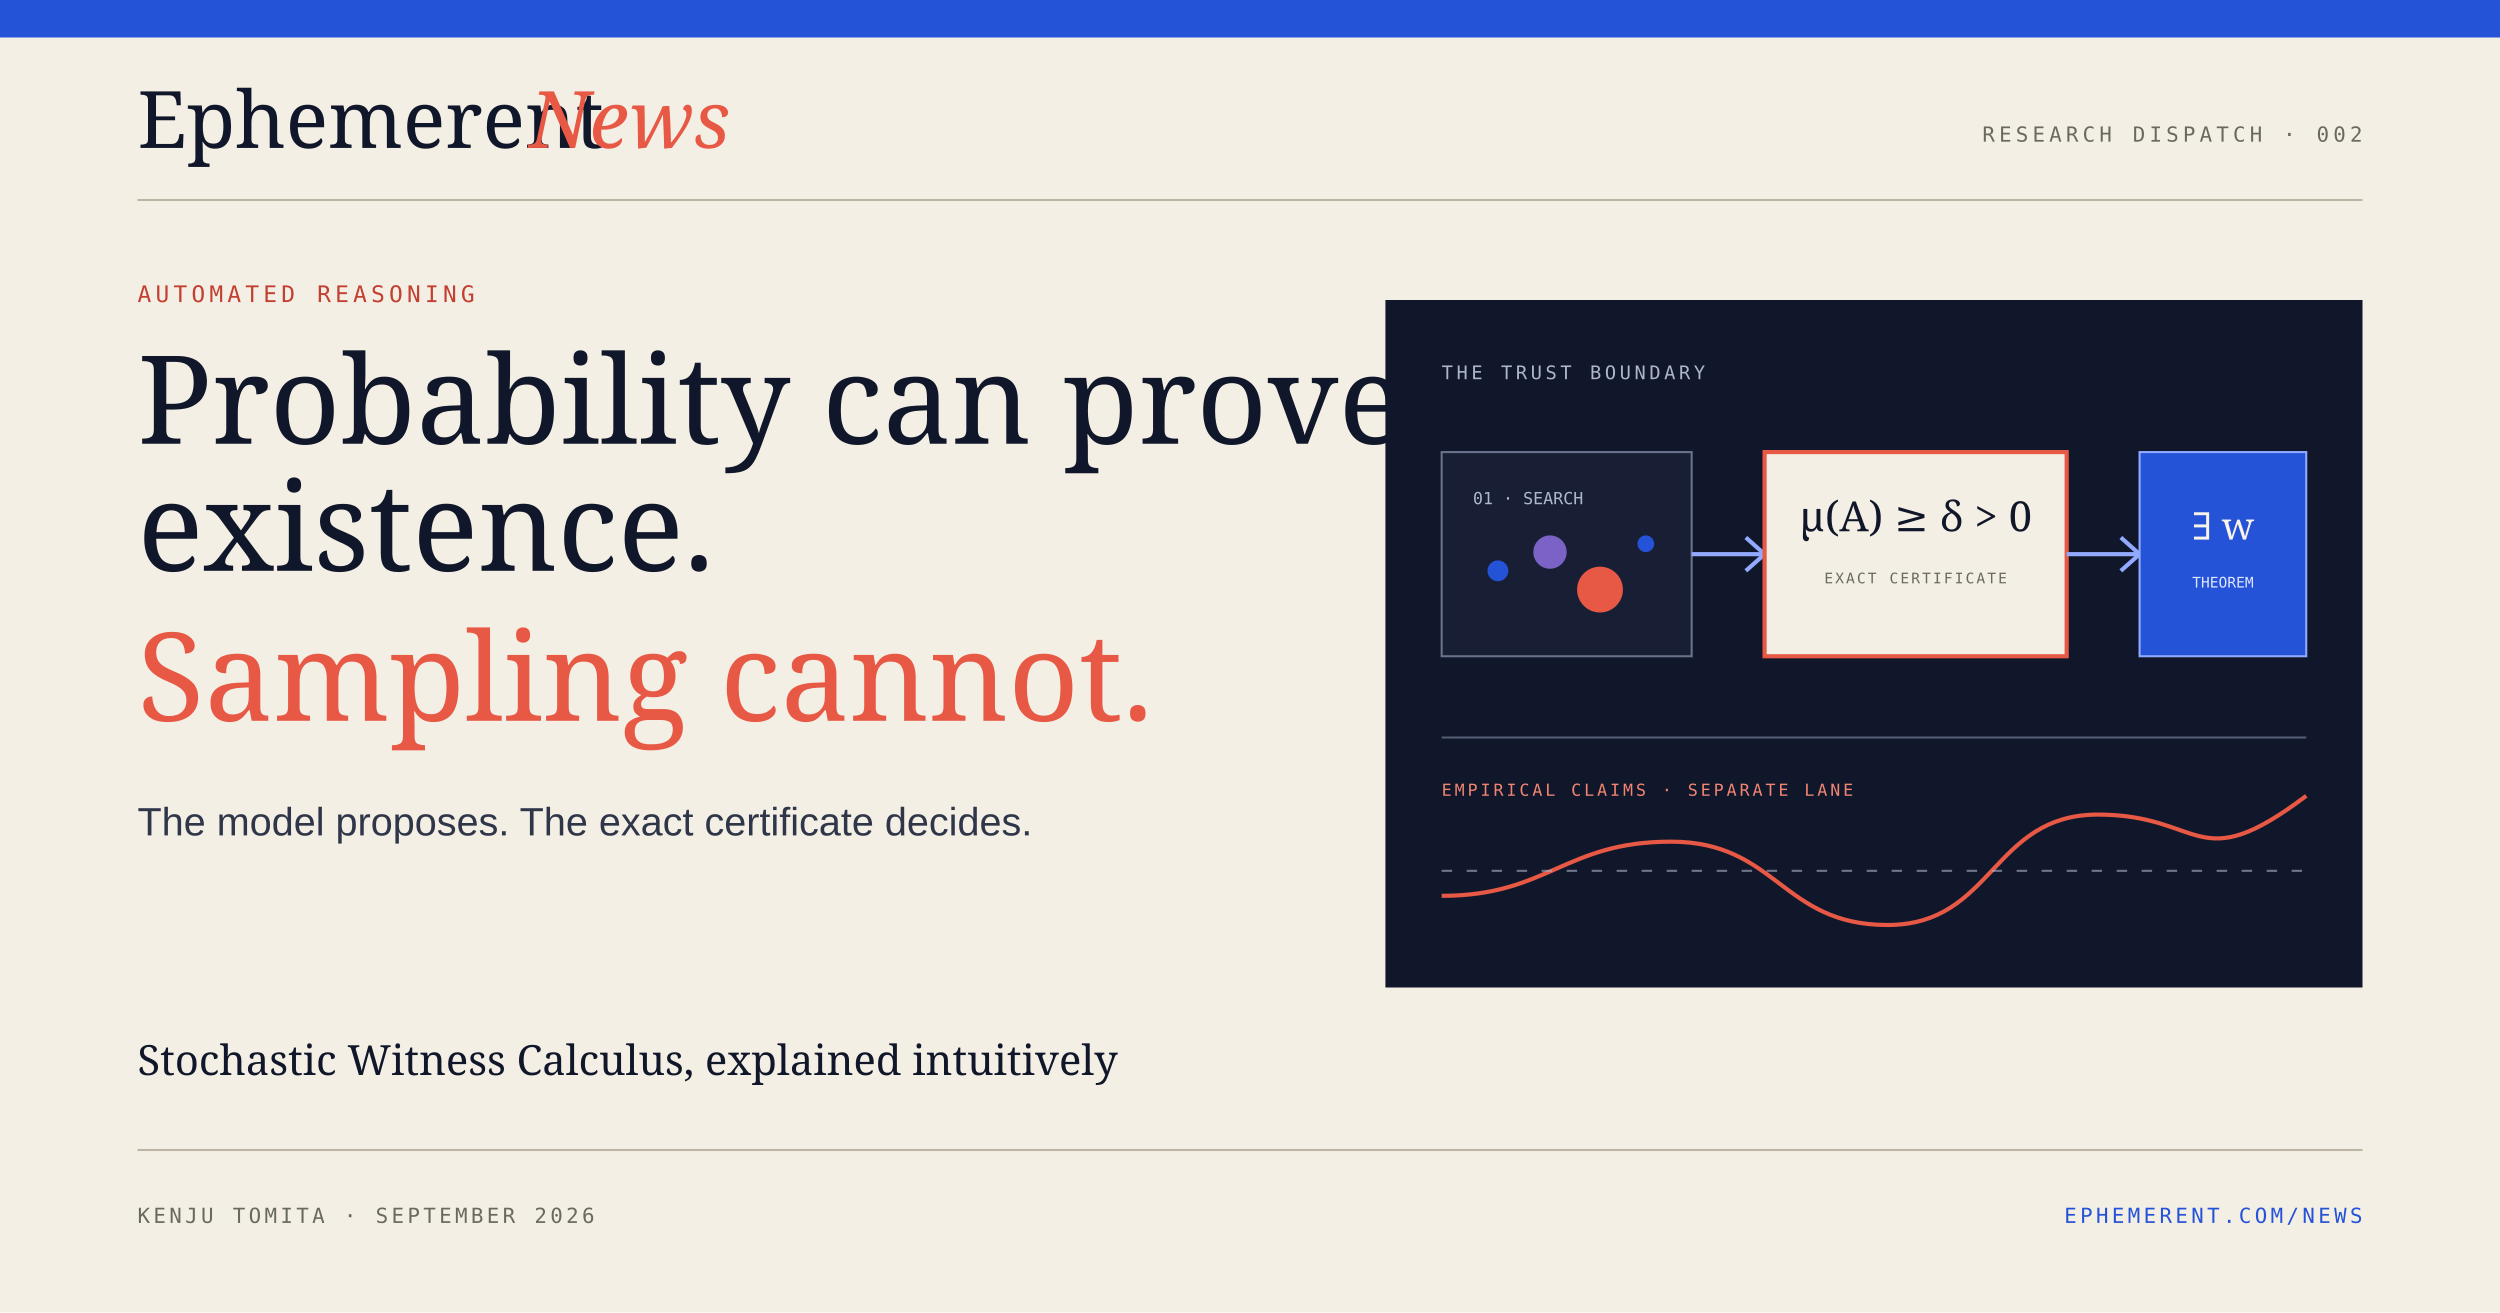
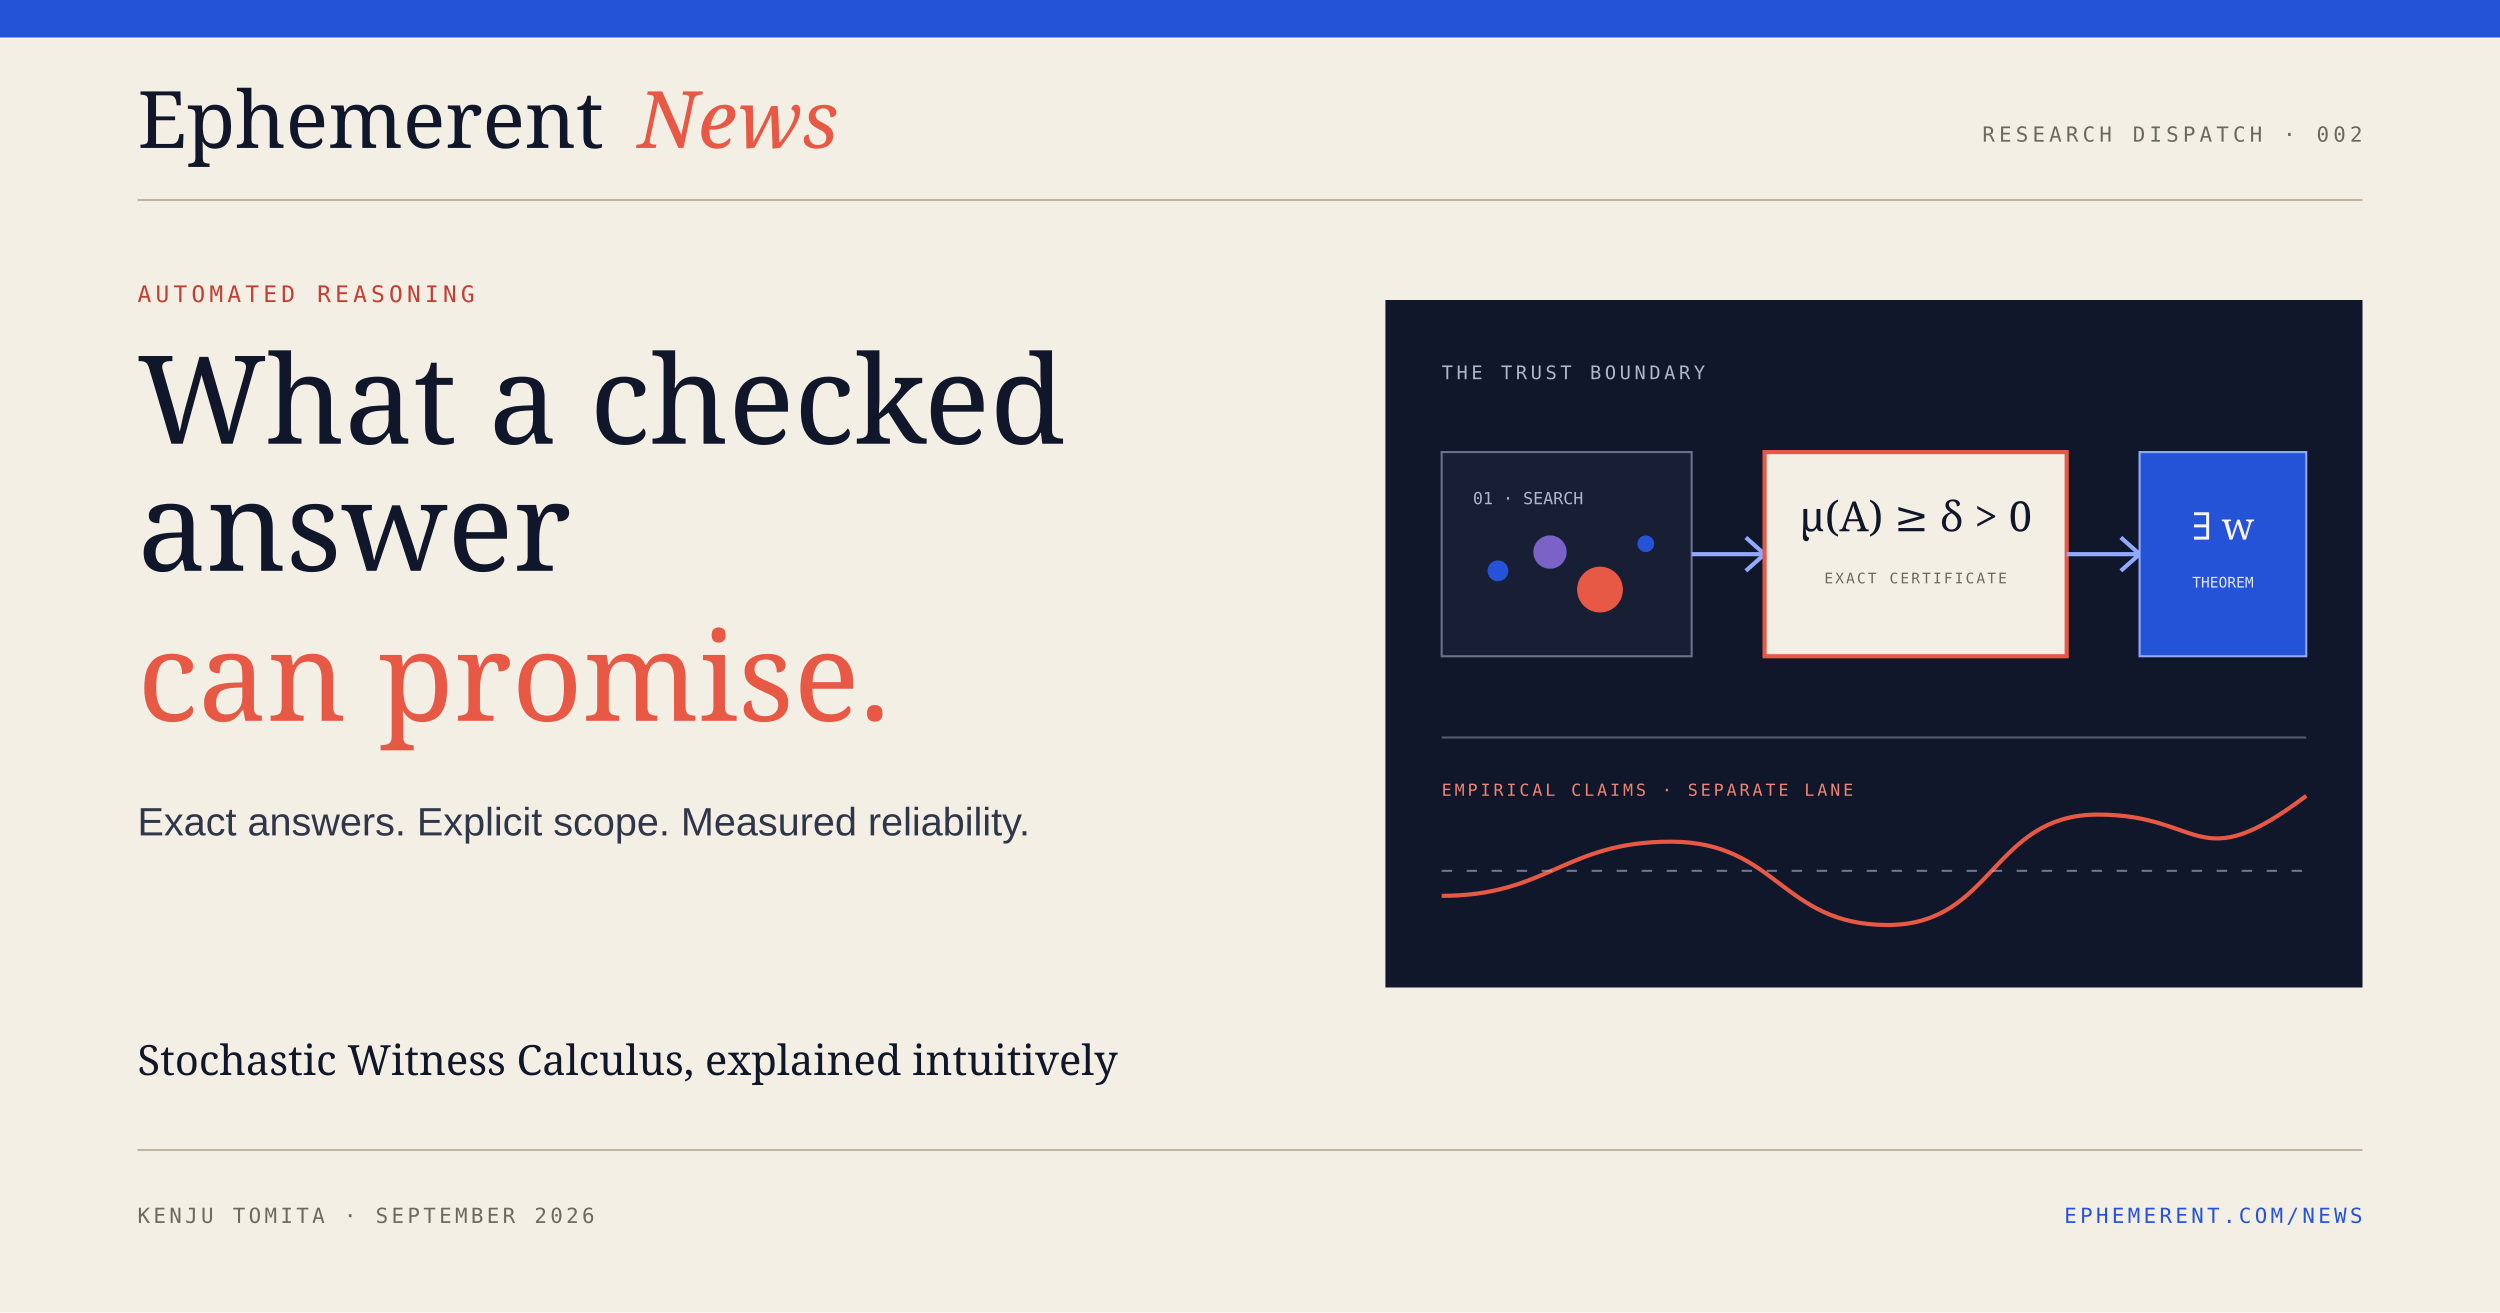
<svg xmlns="http://www.w3.org/2000/svg" width="1200" height="630" viewBox="0 0 1200 630" role="img" aria-labelledby="title desc">
  <rect width="1200" height="630" fill="#f4efe4" />
  <rect width="1200" height="18" fill="#2553d8" />
  <path d="M66 96H1134M66 552H1134" stroke="#bdb4a4" />
  <g transform="translate(66 38)">
    <text x="0" y="33" fill="#11172a" font-family="Georgia,serif" font-size="38">Ephemerent</text>
-     <text x="188" y="33" fill="#e75845" font-family="Georgia,serif" font-size="38" font-style="italic">News</text>
+     <text x="240" y="33" fill="#e75845" font-family="Georgia,serif" font-size="38" font-style="italic">News</text>
    <text x="1068" y="30" text-anchor="end" fill="#69695f" font-family="ui-monospace,monospace" font-size="10" letter-spacing="2">RESEARCH DISPATCH · 002</text>
  </g>
  <text x="66" y="145" fill="#c23f31" font-family="ui-monospace,monospace" font-size="11" letter-spacing="2">AUTOMATED REASONING</text>
  <g fill="#11172a" font-family="Georgia,serif" font-size="59">
-     <text x="66" y="213">Probability can prove</text>
-     <text x="66" y="274">existence.</text>
-     <text x="66" y="346" fill="#e75845">Sampling cannot.</text>
+     <text x="66" y="213">What a checked</text>
+     <text x="66" y="274">answer</text>
+     <text x="66" y="346" fill="#e75845">can promise.</text>
  </g>
-   <text x="66" y="401" fill="#30364a" font-family="Arial,sans-serif" font-size="19">The model proposes. The exact certificate decides.</text>
+   <text x="66" y="401" fill="#30364a" font-family="Arial,sans-serif" font-size="19">Exact answers. Explicit scope. Measured reliability.</text>
  <g transform="translate(665 144)">
    <rect width="469" height="330" fill="#11172a" />
    <text x="27" y="38" fill="#aeb6cd" font-family="ui-monospace,monospace" font-size="9" letter-spacing="1.7">THE TRUST BOUNDARY</text>
    <g transform="translate(27 73)">
      <rect width="120" height="98" fill="#181f35" stroke="#69728b" />
      <text x="15" y="25" fill="#aeb6cd" font-family="ui-monospace,monospace" font-size="8">01 · SEARCH</text>
      <circle cx="27" cy="57" r="5" fill="#2553d8" />
      <circle cx="52" cy="48" r="8" fill="#7b62c7" />
      <circle cx="76" cy="66" r="11" fill="#e75845" />
      <circle cx="98" cy="44" r="4" fill="#2553d8" />
      <path d="M120 49H154" stroke="#91aaff" stroke-width="2" />
      <path d="M146 41L155 49L146 57" fill="none" stroke="#91aaff" stroke-width="2" />
      <rect x="155" width="145" height="98" fill="#f4efe4" stroke="#e75845" stroke-width="2" />
      <text x="227.5" y="38" text-anchor="middle" fill="#11172a" font-family="Georgia,serif" font-size="20">μ(A) ≥ δ &gt; 0</text>
      <text x="227.5" y="63" text-anchor="middle" fill="#69695f" font-family="ui-monospace,monospace" font-size="7" letter-spacing="1">EXACT CERTIFICATE</text>
      <path d="M300 49H334" stroke="#91aaff" stroke-width="2" />
      <path d="M326 41L335 49L326 57" fill="none" stroke="#91aaff" stroke-width="2" />
      <rect x="335" width="80" height="98" fill="#2553d8" stroke="#91aaff" />
      <text x="375" y="42" text-anchor="middle" fill="#f8f4ea" font-family="Georgia,serif" font-size="18">∃ w</text>
      <text x="375" y="65" text-anchor="middle" fill="#dfe7ff" font-family="ui-monospace,monospace" font-size="7">THEOREM</text>
    </g>
    <path d="M27 210H442" stroke="#525b72" />
    <text x="27" y="238" fill="#f18472" font-family="ui-monospace,monospace" font-size="8" letter-spacing="1.4">EMPIRICAL CLAIMS · SEPARATE LANE</text>
    <path d="M27 286C78 286 86 260 137 260S190 300 241 300S291 247 342 247S389 278 442 238" fill="none" stroke="#e75845" stroke-width="2" />
    <path d="M27 274H442" stroke="#aeb6cd" stroke-dasharray="5 7" opacity=".6" />
  </g>
  <text x="66" y="516" fill="#11172a" font-family="Georgia,serif" font-size="20">Stochastic Witness Calculus, explained intuitively</text>
  <text x="66" y="587" fill="#69695f" font-family="ui-monospace,monospace" font-size="10" letter-spacing="1.6">KENJU TOMITA · SEPTEMBER 2026</text>
  <text x="1134" y="587" text-anchor="end" fill="#2553d8" font-family="ui-monospace,monospace" font-size="10" letter-spacing="1.6">EPHEMERENT.COM/NEWS</text>
</svg>
